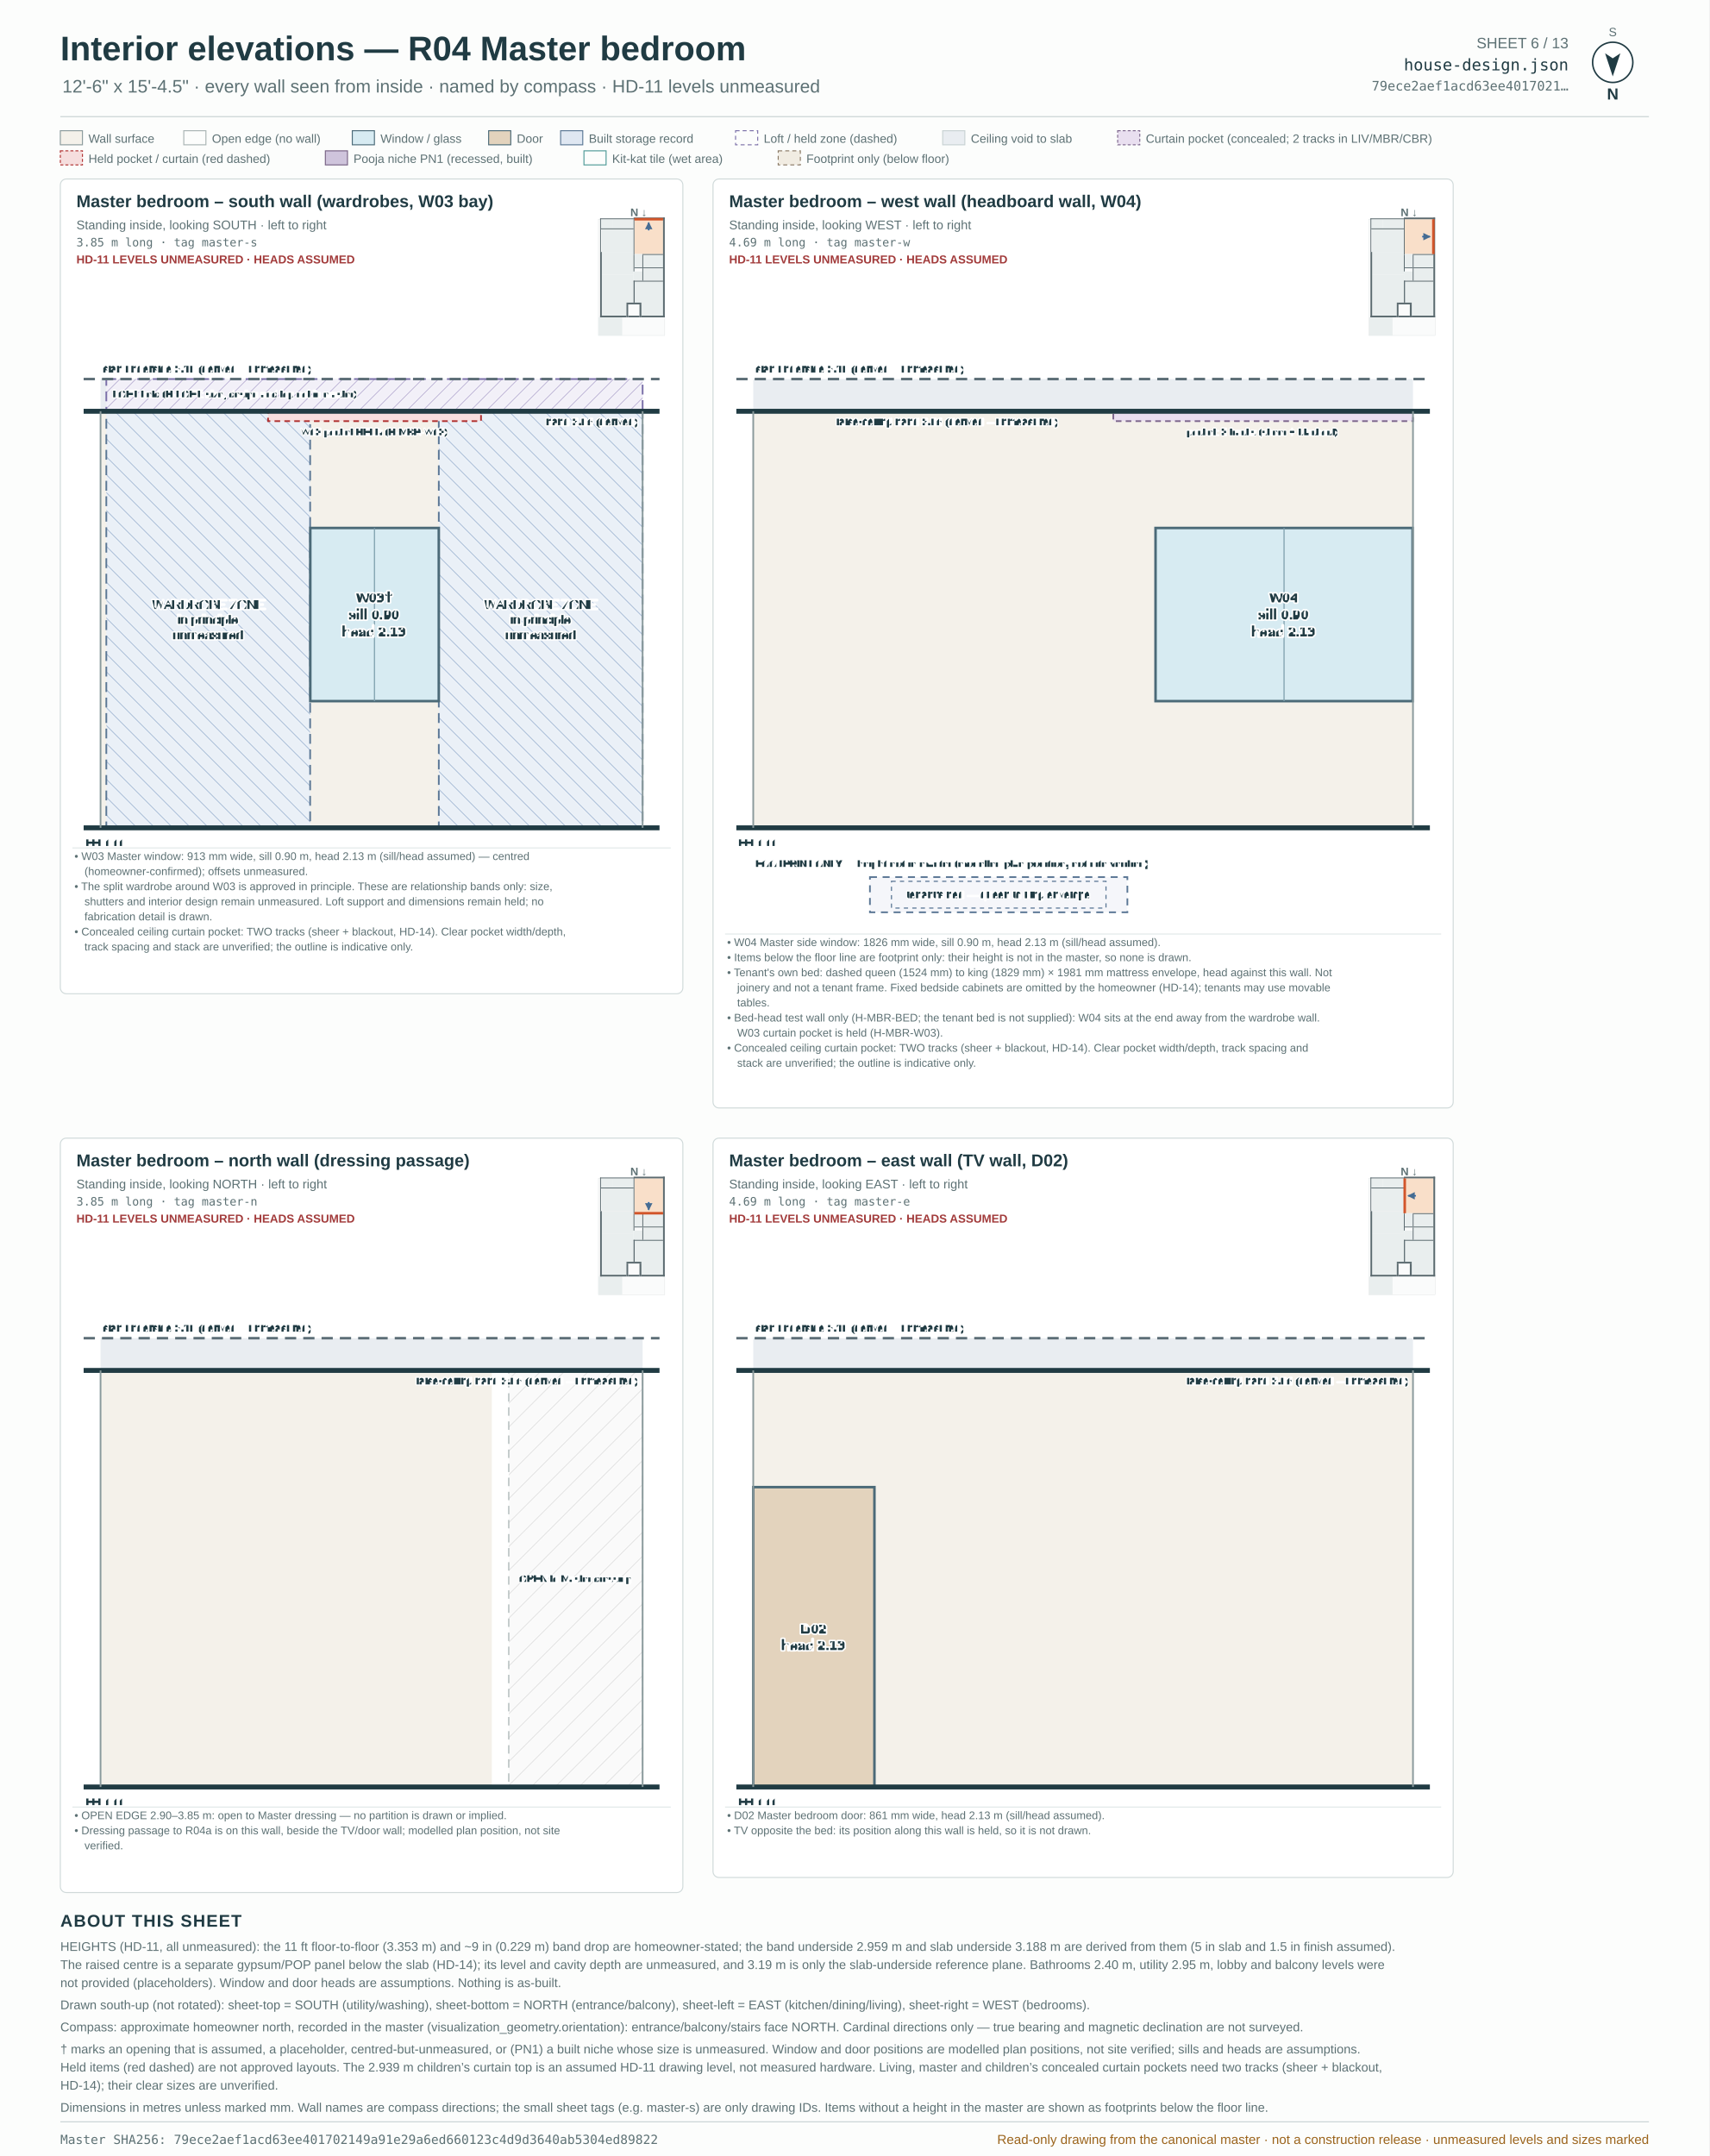
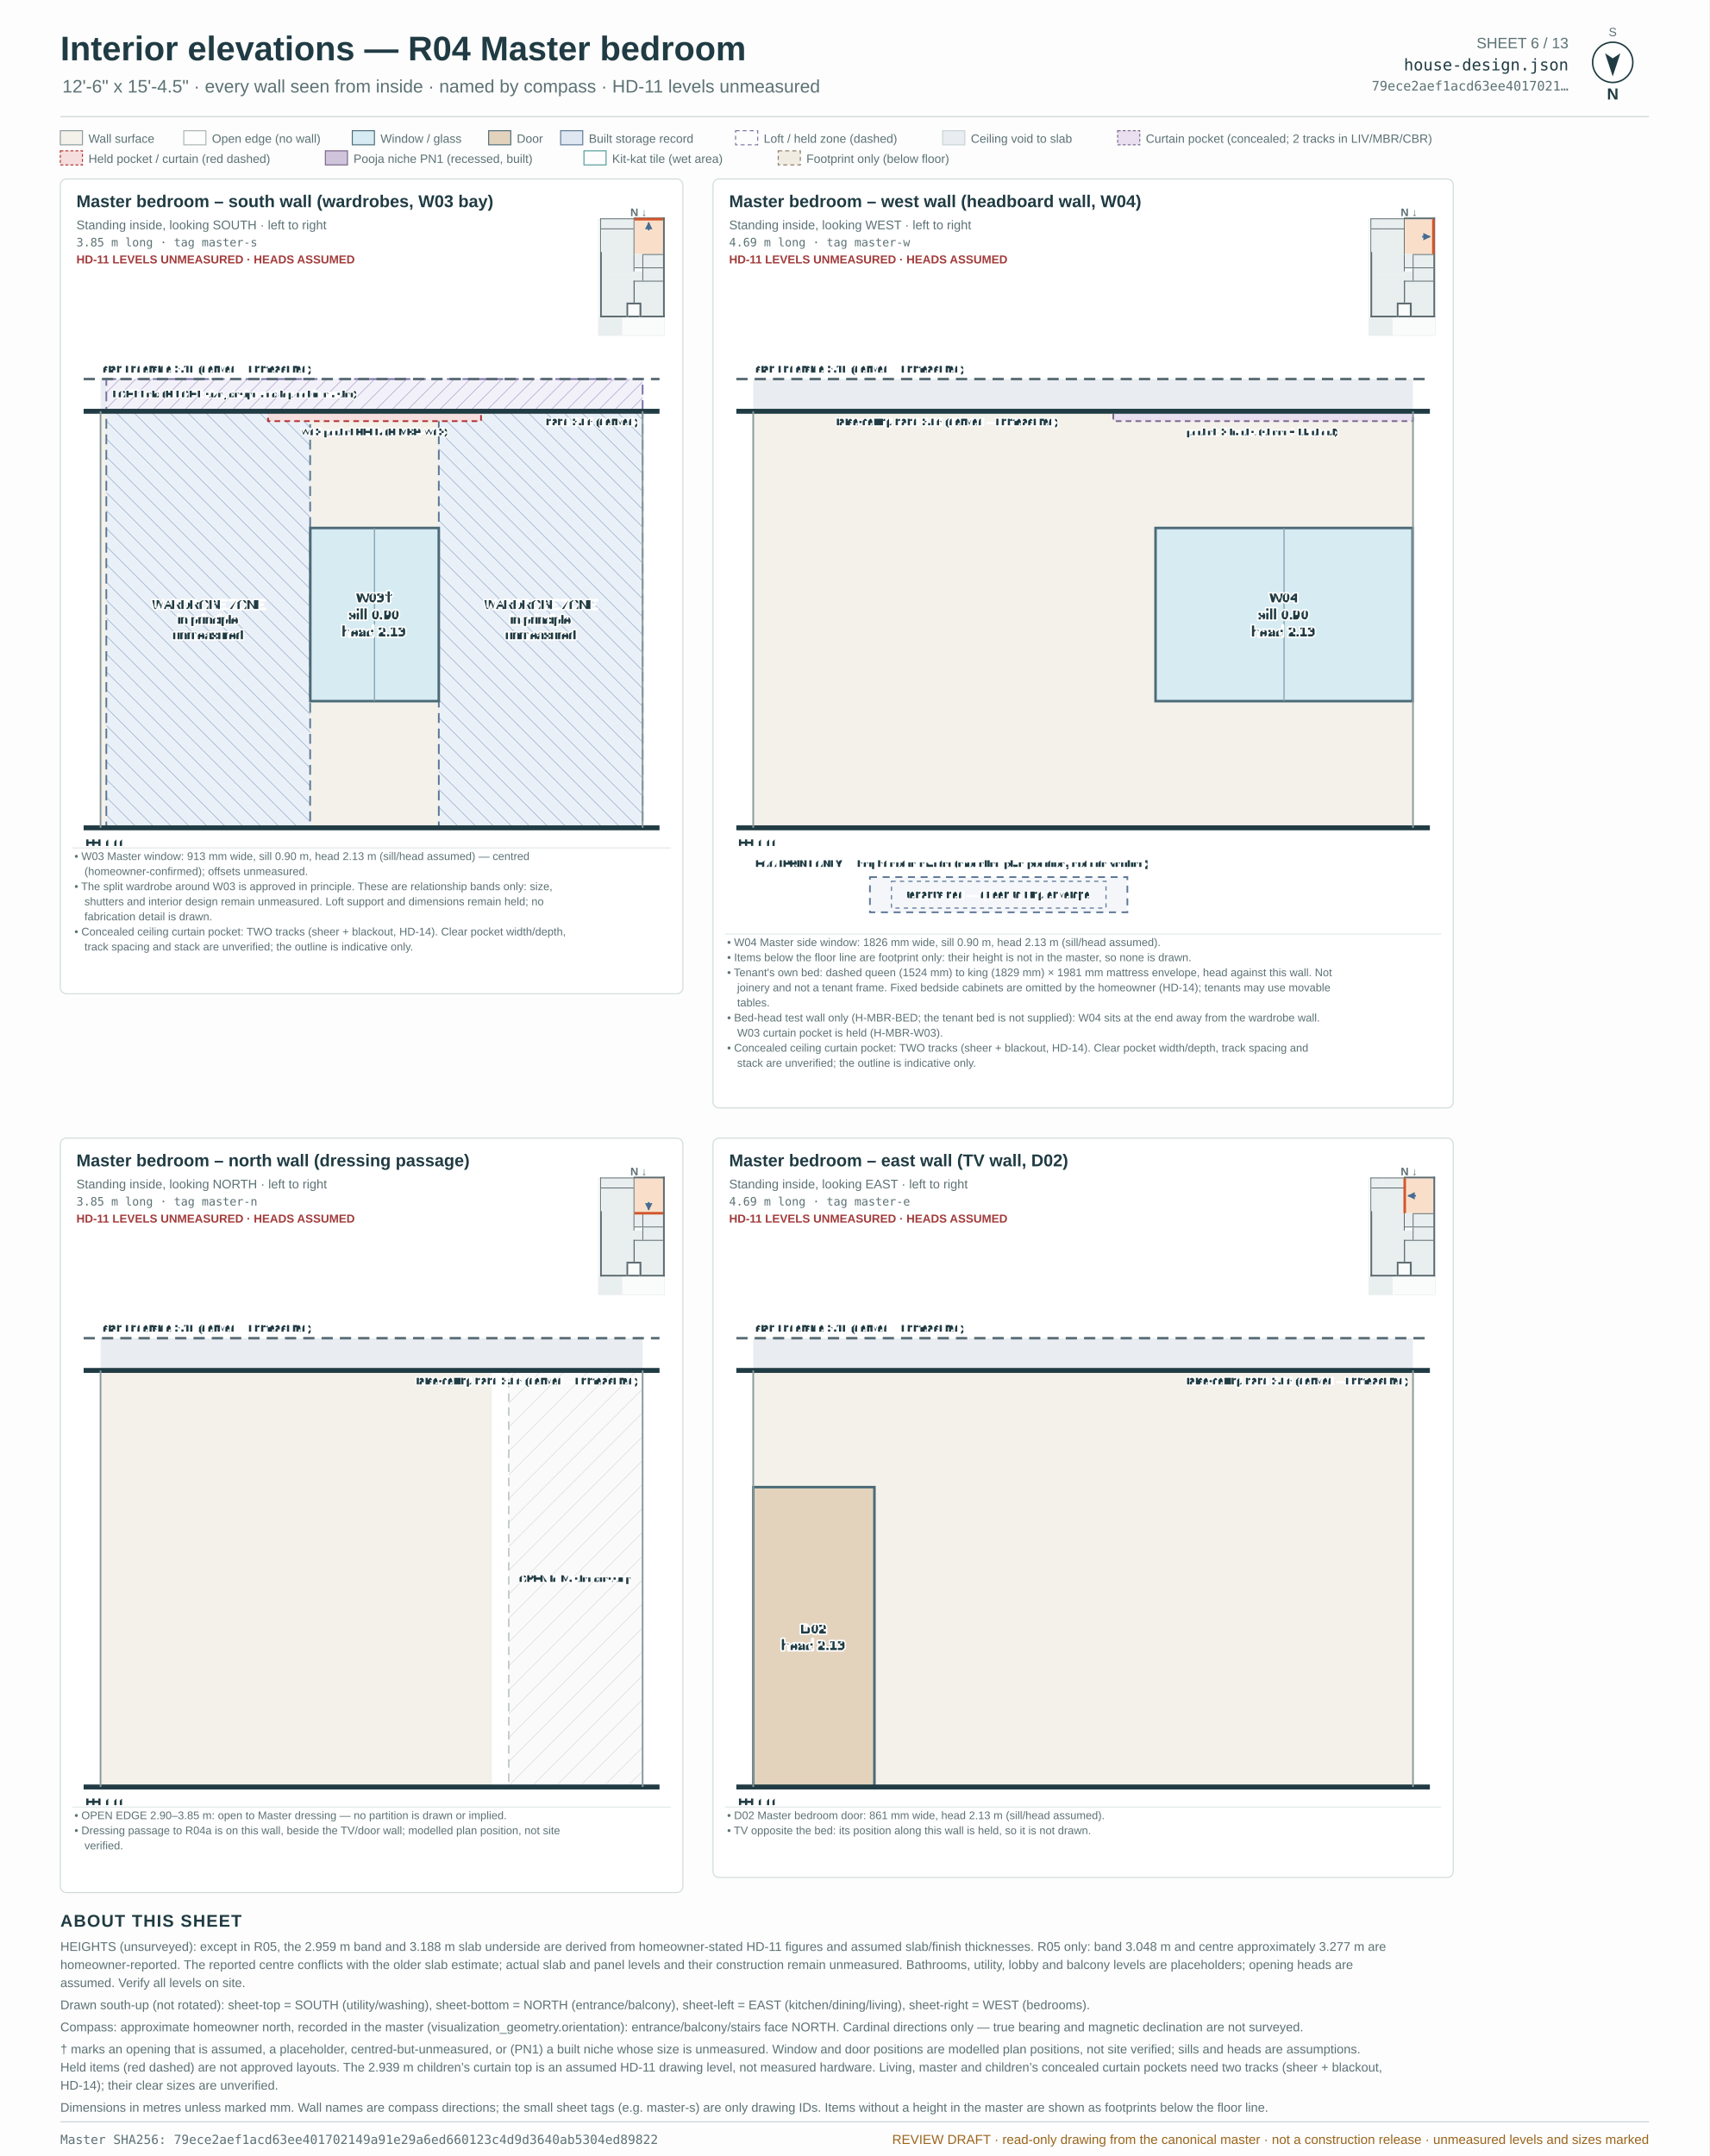
<svg xmlns="http://www.w3.org/2000/svg" width="1700" height="2144.156" viewBox="0 0 1700 2144.156" role="img" aria-labelledby="t d">
  <defs>
    <pattern id="hold" width=".10" height=".10" patternUnits="userSpaceOnUse" patternTransform="rotate(45)">
      <rect width=".10" height=".10" fill="#fbf0d7" />
      <path d="M0 0V.10" stroke="#cf9a43" stroke-width=".02" />
    </pattern>
    <pattern id="zone" width=".09" height=".09" patternUnits="userSpaceOnUse" patternTransform="rotate(-45)">
      <rect width=".09" height=".09" fill="#eaf0f7" />
      <path d="M0 0V.09" stroke="#a9bdd6" stroke-width=".011" />
    </pattern>
    <pattern id="loft" width=".08" height=".08" patternUnits="userSpaceOnUse" patternTransform="rotate(45)">
      <rect width=".08" height=".08" fill="#f2f0f8" />
      <path d="M0 0V.08" stroke="#b9b1d3" stroke-width=".010" />
    </pattern>
    <pattern id="beam" width=".08" height=".08" patternUnits="userSpaceOnUse" patternTransform="rotate(45)">
      <rect width=".08" height=".08" fill="#ecd9bd" />
      <path d="M0 0V.08" stroke="#c49a5c" stroke-width=".012" />
    </pattern>
    <pattern id="feature" width=".06" height=".06" patternUnits="userSpaceOnUse" patternTransform="rotate(90)">
      <rect width=".06" height=".06" fill="#bfe0dc" />
      <path d="M0 0V.06" stroke="#5aa39b" stroke-width=".012" />
    </pattern>
    <pattern id="plain" width=".15" height=".15" patternUnits="userSpaceOnUse">
      <rect width=".15" height=".15" fill="#f3f6f6" />
      <path d="M0 0H.15V.15" fill="none" stroke="#d6dfdf" stroke-width=".006" />
    </pattern>
    <pattern id="nowall" width=".12" height=".12" patternUnits="userSpaceOnUse" patternTransform="rotate(45)">
      <rect width=".12" height=".12" fill="#fafafa" />
      <path d="M0 0V.12" stroke="#d9d9d9" stroke-width=".008" />
    </pattern>
    <marker id="arrow" viewBox="0 0 10 10" refX="9" refY="5" markerWidth="5" markerHeight="5" orient="auto-start-reverse">
      <path d="M0 0L10 5L0 10z" fill="#466c92" />
    </marker>
  </defs>
  <style>text{font-family:"Segoe UI",Arial,sans-serif;fill:#203b43}
.mono{font-family:Consolas,monospace}.muted{fill:#5d7174}.green{fill:#266c5c}.blue{fill:#3d6288}.amber{fill:#9b641c}.red{fill:#a23b3b}
.title{font-size:34px;font-weight:600}.sub{font-size:18px}.sect{font-size:17px;font-weight:650;letter-spacing:1px}
.halo{paint-order:stroke;stroke:#fff;stroke-linejoin:round}</style>
  <rect width="1700" height="2144.156" fill="#fcfdfc" />
  <text x="60.00" y="60.00" font-size="34" class="title" text-anchor="start">Interior elevations — R04 Master bedroom</text>
  <text x="62.00" y="92.00" font-size="18" class="muted sub" text-anchor="start">12'-6" x 15'-4.5" · every wall seen from inside · named by compass · HD-11 levels unmeasured</text>
  <text x="1560.00" y="48.00" font-size="15" class="muted" text-anchor="end">SHEET 6 / 13</text>
  <text x="1560.00" y="70.00" font-size="16" class="mono" text-anchor="end">house-design.json</text>
  <text x="1560.00" y="90.00" font-size="13" class="mono muted" text-anchor="end">79ece2aef1acd63ee4017021…</text>
  <g id="north-arrow" data-north="sheet-bottom" transform="translate(1604 62)">
    <circle r="20" fill="#fff" stroke="#203b43" stroke-width="1.5" />
    <path d="M0 14L7.6 -9.0L0 -4.0L-7.6 -9.0Z" fill="#203b43" />
    <text y="37" font-size="16" font-weight="700" text-anchor="middle">N</text>
    <text y="-26" font-size="12" class="muted" text-anchor="middle">S</text>
  </g>
  <path d="M60 116H1640" stroke="#c8d2d3" />
  <rect x="60" y="130" width="22" height="14" fill="#f4f1ea" stroke="#8a9a9c" />
  <text x="88.00" y="142.00" font-size="12" class="muted" text-anchor="start">Wall surface</text>
  <rect x="182.8" y="130" width="22" height="14" fill="url(#nowall)" stroke="#a9b4b4" />
  <text x="210.80" y="142.00" font-size="12" class="muted" text-anchor="start">Open edge (no wall)</text>
  <rect x="350.4" y="130" width="22" height="14" fill="#d7ebf2" stroke="#4b6a78" />
  <text x="378.40" y="142.00" font-size="12" class="muted" text-anchor="start">Window / glass</text>
  <rect x="486" y="130" width="22" height="14" fill="#e3d3bd" stroke="#4b6a78" />
  <text x="514.00" y="142.00" font-size="12" class="muted" text-anchor="start">Door</text>
  <rect x="557.6" y="130" width="22" height="14" fill="#dfe7f2" stroke="#5b7795" />
  <text x="585.60" y="142.00" font-size="12" class="muted" text-anchor="start">Built storage record</text>
  <rect x="731.6" y="130" width="22" height="14" fill="url(#loft)" stroke="#7a6fa8" stroke-dasharray="4 3" />
  <text x="759.60" y="142.00" font-size="12" class="muted" text-anchor="start">Loft / held zone (dashed)</text>
  <rect x="937.6" y="130" width="22" height="14" fill="#e9edf1" stroke="#c8d2d3" />
  <text x="965.60" y="142.00" font-size="12" class="muted" text-anchor="start">Ceiling void to slab</text>
  <rect x="1111.6" y="130" width="22" height="14" fill="#e9dff0" stroke="#7c658c" stroke-dasharray="3 2" />
  <text x="1139.60" y="142.00" font-size="12" class="muted" text-anchor="start">Curtain pocket (concealed; 2 tracks in LIV/MBR/CBR)</text>
  <rect x="60" y="150" width="22" height="14" fill="#f6dede" stroke="#b02f2f" stroke-dasharray="3 2" />
  <text x="88.00" y="162.00" font-size="12" class="muted" text-anchor="start">Held pocket / curtain (red dashed)</text>
  <rect x="323.6" y="150" width="22" height="14" fill="#cfc4dc" stroke="#786385" />
  <text x="351.60" y="162.00" font-size="12" class="muted" text-anchor="start">Pooja niche PN1 (recessed, built)</text>
  <rect x="580.8" y="150" width="22" height="14" fill="url(#feature)" stroke="#4f9a98" />
  <text x="608.80" y="162.00" font-size="12" class="muted" text-anchor="start">Kit-kat tile (wet area)</text>
  <rect x="774" y="150" width="22" height="14" fill="#f1ece2" stroke="#8a7a66" stroke-dasharray="4 3" />
  <text x="802.00" y="162.00" font-size="12" class="muted" text-anchor="start">Footprint only (below floor)</text>
  <g data-panel-id="master-s" data-room-id="master" data-wall-dir="S">
    <rect x="60" y="178" width="619.161" height="810.278" fill="#fff" stroke="#cfd9d9" rx="6" />
    <text x="76.00" y="206.00" font-size="17" class="" text-anchor="start" font-weight="600">Master bedroom – south wall (wardrobes, W03 bay)</text>
    <text x="76.00" y="228.00" font-size="12.5" class="muted" text-anchor="start">Standing inside, looking SOUTH · left to right</text>
    <text x="76.00" y="245.00" font-size="11.5" class="muted mono" text-anchor="start">3.85 m long · tag master-s</text>
    <text x="76.00" y="262.00" font-size="11.5" class="red" text-anchor="start" font-weight="700">HD-11 LEVELS UNMEASURED · HEADS ASSUMED</text>
    <g data-keyplan="master-s" transform="translate(595.16 218.00) scale(7.4) translate(-0.2277 -0.2246)">
      <rect x="0.228" y="0.225" width="8.919" height="15.628" fill="#fafbfb" stroke="#d5dddd" stroke-width="0.04" />
      <path d="M0.57 0.228L2.094 0.228L2.094 1.461L0.57 1.461Z" fill="#e9eeee" stroke="none" stroke-width="0" />
      <path d="M2.094 0.228L4.955 0.228L4.955 1.461L2.094 1.461Z" fill="#e9eeee" stroke="none" stroke-width="0" />
      <path d="M0.685 1.576L4.955 1.576L4.955 4.623L0.685 4.623Z" fill="#e9eeee" stroke="none" stroke-width="0" />
      <path d="M0.685 4.623L4.955 4.623L4.955 7.706L0.685 7.706Z" fill="#e9eeee" stroke="none" stroke-width="0" />
      <path d="M0.685 7.706L4.955 7.706L4.955 11.445L4.001 11.445L4.001 13.185L0.685 13.185Z" fill="#e9eeee" stroke="none" stroke-width="0" />
      <path d="M5.064 0.225L8.915 0.225L8.915 4.912L5.064 4.912Z" fill="#f9dfc9" stroke="none" stroke-width="0" />
      <path d="M5.064 4.912L6.136 4.912L6.136 6.704L5.064 6.704Z" fill="#e9eeee" stroke="none" stroke-width="0" />
      <path d="M4.955 7.245L6.136 7.245L6.136 8.495L4.955 8.495Z" fill="#e9eeee" stroke="none" stroke-width="0" />
      <path d="M5.105 8.612L8.915 8.612L8.915 13.184L6.005 13.184L6.005 11.434L5.105 11.434Z" fill="#e9eeee" stroke="none" stroke-width="0" />
      <path d="M0.228 13.413L3.428 13.413L3.428 15.853L0.228 15.853Z" fill="#e9eeee" stroke="none" stroke-width="0" />
      <path d="M6.248 5.027L8.915 5.027L8.915 6.703L6.248 6.703Z" fill="#e9eeee" stroke="none" stroke-width="0" />
      <path d="M6.248 6.816L8.915 6.816L8.915 8.492L6.248 8.492Z" fill="#e9eeee" stroke="none" stroke-width="0" />
      <rect x="0.458" y="0.113" width="0.112" height="4.511" fill="#5c6b70" stroke="none" stroke-width="0" />
      <rect x="0.458" y="4.623" width="0.227" height="8.789" fill="#5c6b70" stroke="none" stroke-width="0" />
      <rect x="0.458" y="0.113" width="4.497" height="0.115" fill="#5c6b70" stroke="none" stroke-width="0" />
      <rect x="4.955" y="0" width="4.192" height="0.225" fill="#5c6b70" stroke="none" stroke-width="0" />
      <rect x="8.915" y="0" width="0.231" height="13.413" fill="#5c6b70" stroke="none" stroke-width="0" />
      <rect x="0.57" y="1.461" width="4.385" height="0.115" fill="#5c6b70" stroke="none" stroke-width="0" />
      <rect x="4.955" y="0.113" width="0.109" height="4.914" fill="#5c6b70" stroke="none" stroke-width="0" />
      <rect x="4.949" y="5.027" width="0.115" height="2.218" fill="#5c6b70" stroke="none" stroke-width="0" />
      <rect x="5.064" y="6.704" width="1.072" height="0.113" fill="#5c6b70" stroke="none" stroke-width="0" />
      <rect x="6.136" y="4.912" width="2.78" height="0.115" fill="#5c6b70" stroke="none" stroke-width="0" />
      <rect x="6.136" y="5.027" width="0.113" height="1.676" fill="#5c6b70" stroke="none" stroke-width="0" />
      <rect x="6.136" y="6.703" width="2.78" height="0.113" fill="#5c6b70" stroke="none" stroke-width="0" />
      <rect x="6.136" y="6.816" width="0.113" height="1.676" fill="#5c6b70" stroke="none" stroke-width="0" />
      <rect x="4.955" y="8.492" width="3.961" height="0.12" fill="#5c6b70" stroke="none" stroke-width="0" />
      <rect x="4.955" y="8.492" width="0.151" height="2.942" fill="#5c6b70" stroke="none" stroke-width="0" />
      <rect x="4.001" y="11.434" width="2.004" height="0.238" fill="#5c6b70" stroke="none" stroke-width="0" />
      <rect x="4.001" y="11.673" width="0.227" height="1.74" fill="#5c6b70" stroke="none" stroke-width="0" />
      <rect x="5.753" y="11.673" width="0.253" height="1.74" fill="#5c6b70" stroke="none" stroke-width="0" />
      <rect x="0.458" y="13.185" width="3.543" height="0.228" fill="#5c6b70" stroke="none" stroke-width="0" />
      <rect x="4.229" y="13.185" width="1.524" height="0.228" fill="#5c6b70" stroke="none" stroke-width="0" />
      <rect x="6.005" y="13.184" width="3.141" height="0.228" fill="#5c6b70" stroke="none" stroke-width="0" />
      <path d="M5.064 0.225L8.915 0.225" fill="none" stroke="#d2552a" stroke-width="0.34" stroke-linecap="butt" />
      <path d="M6.99 1.725L6.99 0.675" fill="none" stroke="#1d5fa8" stroke-width="0.2" marker-end="url(#arrow)" />
    </g>
    <text x="635.16" y="215.00" font-size="11" class="muted" text-anchor="middle" font-weight="700">N ↓</text>
    <g transform="translate(100 823.278) scale(140)">
      <rect x="0" y="-3.188" width="3.851" height="0.229" fill="#e9edf1" stroke="none" stroke-width="0" />
      <rect x="0" y="-2.959" width="3.851" height="2.959" fill="#f4f1ea" stroke="none" stroke-width="0" />
      <g data-zone="master-wardrobe-wall-held">
        <rect x="0.041" y="-2.959" width="1.448" height="2.959" fill="url(#zone)" stroke="#5b7795" stroke-width="0.012" stroke-dasharray=".07 .04" />
        <text x="0.765" y="-1.557" font-size="0.09" fill="#466c92" text-anchor="middle" class="halo" stroke-width="0.02">WARDROBE ZONE</text>
        <text x="0.765" y="-1.449" font-size="0.09" fill="#466c92" text-anchor="middle" class="halo" stroke-width="0.02">in principle</text>
        <text x="0.765" y="-1.341" font-size="0.09" fill="#466c92" text-anchor="middle" class="halo" stroke-width="0.02">unmeasured</text>
        <rect x="2.403" y="-2.959" width="1.448" height="2.959" fill="url(#zone)" stroke="#5b7795" stroke-width="0.012" stroke-dasharray=".07 .04" />
        <text x="3.127" y="-1.557" font-size="0.09" fill="#466c92" text-anchor="middle" class="halo" stroke-width="0.02">WARDROBE ZONE</text>
        <text x="3.127" y="-1.449" font-size="0.09" fill="#466c92" text-anchor="middle" class="halo" stroke-width="0.02">in principle</text>
        <text x="3.127" y="-1.341" font-size="0.09" fill="#466c92" text-anchor="middle" class="halo" stroke-width="0.02">unmeasured</text>
      </g>
      <g data-zone="master-loft-held">
        <rect x="0.041" y="-3.188" width="3.81" height="0.229" fill="url(#loft)" stroke="#7a6fa8" stroke-width="0.012" stroke-dasharray=".07 .04" />
        <text x="0.091" y="-3.059" font-size="0.07" fill="#6a5f98" text-anchor="start" class="halo" stroke-width="0.015">LOFT held (H-LOFT: size, design and top not in master)</text>
      </g>
      <g data-opening-id="master-top-window" data-opening-code="W03" data-panel-id="master-s">
        <rect x="1.49" y="-2.13" width="0.913" height="1.23" fill="#d7ebf2" stroke="#4b6a78" stroke-width="0.018" />
        <path d="M1.946 -2.13L1.946 -0.9" fill="none" stroke="#7fa0ad" stroke-width="0.008" />
        <text x="1.946" y="-1.601" font-size="0.1" fill="#203b43" text-anchor="middle" class="halo" stroke-width="0.022" font-weight="600">W03†</text>
        <text x="1.946" y="-1.481" font-size="0.1" fill="#203b43" text-anchor="middle" class="halo" stroke-width="0.022" font-weight="600">sill 0.90</text>
        <text x="1.946" y="-1.361" font-size="0.1" fill="#203b43" text-anchor="middle" class="halo" stroke-width="0.022" font-weight="600">head 2.13</text>
      </g>
      <g data-curtain-for="master-top-window">
        <rect x="1.19" y="-2.959" width="1.513" height="0.07" fill="#f6dede" stroke="#b02f2f" stroke-width="0.012" stroke-dasharray=".04 .03" />
        <text x="1.946" y="-2.789" font-size="0.07" fill="#b02f2f" text-anchor="middle" class="halo" stroke-width="0.015">W03 pocket HELD (H-MBR-W03)</text>
      </g>
      <path d="M-0.12 0L3.971 0" fill="none" stroke="#203b43" stroke-width="0.035" />
      <text x="-0.1" y="0.13" font-size="0.07" fill="#5d7174" text-anchor="start" class="halo" stroke-width="0.015">FFL 0.00</text>
      <path d="M-0.12 -3.188L3.971 -3.188" fill="none" stroke="#5d6e77" stroke-width="0.018" stroke-dasharray=".08 .05" />
      <text x="0.02" y="-3.238" font-size="0.075" fill="#5d6e77" text-anchor="start" class="halo" stroke-width="0.017">slab underside 3.19 (derived – unmeasured)</text>
      <path d="M-0.12 -2.959L3.971 -2.959" fill="none" stroke="#203b43" stroke-width="0.035" />
      <text x="3.821" y="-2.859" font-size="0.075" fill="#203b43" text-anchor="end" class="halo" stroke-width="0.017">band 2.96 (derived)</text>
      <path d="M0 0L0 -2.959" fill="none" stroke="#8a9a9c" stroke-width="0.012" />
      <path d="M3.851 0L3.851 -2.959" fill="none" stroke="#8a9a9c" stroke-width="0.012" />
    </g>
    <path d="M72 843.278H667.161" stroke="#e1e8e8" />
    <text x="74.00" y="855.28" font-size="11" class="muted" text-anchor="start">• W03 Master window: 913 mm wide, sill 0.90 m, head 2.13 m (sill/head assumed) — centred</text>
    <text x="84.00" y="870.28" font-size="11" class="muted" text-anchor="start">(homeowner-confirmed); offsets unmeasured.</text>
    <text x="74.00" y="885.28" font-size="11" class="muted" text-anchor="start">• The split wardrobe around W03 is approved in principle. These are relationship bands only: size,</text>
    <text x="84.00" y="900.28" font-size="11" class="muted" text-anchor="start">shutters and interior design remain unmeasured. Loft support and dimensions remain held; no</text>
    <text x="84.00" y="915.28" font-size="11" class="muted" text-anchor="start">fabrication detail is drawn.</text>
    <text x="74.00" y="930.28" font-size="11" class="muted" text-anchor="start">• Concealed ceiling curtain pocket: TWO tracks (sheer + blackout, HD-14). Clear pocket width/depth,</text>
    <text x="84.00" y="945.28" font-size="11" class="muted" text-anchor="start">track spacing and stack are unverified; the outline is indicative only.</text>
  </g>
  <g data-panel-id="master-w" data-room-id="master" data-wall-dir="W">
    <rect x="709.161" y="178" width="736.167" height="923.878" fill="#fff" stroke="#cfd9d9" rx="6" />
    <text x="725.16" y="206.00" font-size="17" class="" text-anchor="start" font-weight="600">Master bedroom – west wall (headboard wall, W04)</text>
    <text x="725.16" y="228.00" font-size="12.5" class="muted" text-anchor="start">Standing inside, looking WEST · left to right</text>
    <text x="725.16" y="245.00" font-size="11.5" class="muted mono" text-anchor="start">4.69 m long · tag master-w</text>
    <text x="725.16" y="262.00" font-size="11.5" class="red" text-anchor="start" font-weight="700">HD-11 LEVELS UNMEASURED · HEADS ASSUMED</text>
    <g data-keyplan="master-w" transform="translate(1361.33 218.00) scale(7.4) translate(-0.2277 -0.2246)">
      <rect x="0.228" y="0.225" width="8.919" height="15.628" fill="#fafbfb" stroke="#d5dddd" stroke-width="0.04" />
      <path d="M0.57 0.228L2.094 0.228L2.094 1.461L0.57 1.461Z" fill="#e9eeee" stroke="none" stroke-width="0" />
      <path d="M2.094 0.228L4.955 0.228L4.955 1.461L2.094 1.461Z" fill="#e9eeee" stroke="none" stroke-width="0" />
      <path d="M0.685 1.576L4.955 1.576L4.955 4.623L0.685 4.623Z" fill="#e9eeee" stroke="none" stroke-width="0" />
      <path d="M0.685 4.623L4.955 4.623L4.955 7.706L0.685 7.706Z" fill="#e9eeee" stroke="none" stroke-width="0" />
      <path d="M0.685 7.706L4.955 7.706L4.955 11.445L4.001 11.445L4.001 13.185L0.685 13.185Z" fill="#e9eeee" stroke="none" stroke-width="0" />
      <path d="M5.064 0.225L8.915 0.225L8.915 4.912L5.064 4.912Z" fill="#f9dfc9" stroke="none" stroke-width="0" />
      <path d="M5.064 4.912L6.136 4.912L6.136 6.704L5.064 6.704Z" fill="#e9eeee" stroke="none" stroke-width="0" />
      <path d="M4.955 7.245L6.136 7.245L6.136 8.495L4.955 8.495Z" fill="#e9eeee" stroke="none" stroke-width="0" />
      <path d="M5.105 8.612L8.915 8.612L8.915 13.184L6.005 13.184L6.005 11.434L5.105 11.434Z" fill="#e9eeee" stroke="none" stroke-width="0" />
      <path d="M0.228 13.413L3.428 13.413L3.428 15.853L0.228 15.853Z" fill="#e9eeee" stroke="none" stroke-width="0" />
      <path d="M6.248 5.027L8.915 5.027L8.915 6.703L6.248 6.703Z" fill="#e9eeee" stroke="none" stroke-width="0" />
      <path d="M6.248 6.816L8.915 6.816L8.915 8.492L6.248 8.492Z" fill="#e9eeee" stroke="none" stroke-width="0" />
      <rect x="0.458" y="0.113" width="0.112" height="4.511" fill="#5c6b70" stroke="none" stroke-width="0" />
      <rect x="0.458" y="4.623" width="0.227" height="8.789" fill="#5c6b70" stroke="none" stroke-width="0" />
      <rect x="0.458" y="0.113" width="4.497" height="0.115" fill="#5c6b70" stroke="none" stroke-width="0" />
      <rect x="4.955" y="0" width="4.192" height="0.225" fill="#5c6b70" stroke="none" stroke-width="0" />
      <rect x="8.915" y="0" width="0.231" height="13.413" fill="#5c6b70" stroke="none" stroke-width="0" />
      <rect x="0.57" y="1.461" width="4.385" height="0.115" fill="#5c6b70" stroke="none" stroke-width="0" />
      <rect x="4.955" y="0.113" width="0.109" height="4.914" fill="#5c6b70" stroke="none" stroke-width="0" />
      <rect x="4.949" y="5.027" width="0.115" height="2.218" fill="#5c6b70" stroke="none" stroke-width="0" />
      <rect x="5.064" y="6.704" width="1.072" height="0.113" fill="#5c6b70" stroke="none" stroke-width="0" />
      <rect x="6.136" y="4.912" width="2.78" height="0.115" fill="#5c6b70" stroke="none" stroke-width="0" />
      <rect x="6.136" y="5.027" width="0.113" height="1.676" fill="#5c6b70" stroke="none" stroke-width="0" />
      <rect x="6.136" y="6.703" width="2.78" height="0.113" fill="#5c6b70" stroke="none" stroke-width="0" />
      <rect x="6.136" y="6.816" width="0.113" height="1.676" fill="#5c6b70" stroke="none" stroke-width="0" />
      <rect x="4.955" y="8.492" width="3.961" height="0.12" fill="#5c6b70" stroke="none" stroke-width="0" />
      <rect x="4.955" y="8.492" width="0.151" height="2.942" fill="#5c6b70" stroke="none" stroke-width="0" />
      <rect x="4.001" y="11.434" width="2.004" height="0.238" fill="#5c6b70" stroke="none" stroke-width="0" />
      <rect x="4.001" y="11.673" width="0.227" height="1.74" fill="#5c6b70" stroke="none" stroke-width="0" />
      <rect x="5.753" y="11.673" width="0.253" height="1.74" fill="#5c6b70" stroke="none" stroke-width="0" />
      <rect x="0.458" y="13.185" width="3.543" height="0.228" fill="#5c6b70" stroke="none" stroke-width="0" />
      <rect x="4.229" y="13.185" width="1.524" height="0.228" fill="#5c6b70" stroke="none" stroke-width="0" />
      <rect x="6.005" y="13.184" width="3.141" height="0.228" fill="#5c6b70" stroke="none" stroke-width="0" />
      <path d="M8.915 0.225L8.915 4.912" fill="none" stroke="#d2552a" stroke-width="0.34" stroke-linecap="butt" />
      <path d="M7.415 2.568L8.465 2.568" fill="none" stroke="#1d5fa8" stroke-width="0.2" marker-end="url(#arrow)" />
    </g>
    <text x="1401.33" y="215.00" font-size="11" class="muted" text-anchor="middle" font-weight="700">N ↓</text>
    <g transform="translate(749.1607 823.278) scale(140)">
      <rect x="0" y="-3.188" width="4.687" height="0.229" fill="#e9edf1" stroke="none" stroke-width="0" />
      <rect x="0" y="-2.959" width="4.687" height="2.959" fill="#f4f1ea" stroke="none" stroke-width="0" />
      <g data-opening-id="master-window" data-opening-code="W04" data-panel-id="master-w">
        <rect x="2.858" y="-2.13" width="1.826" height="1.23" fill="#d7ebf2" stroke="#4b6a78" stroke-width="0.018" />
        <path d="M3.771 -2.13L3.771 -0.9" fill="none" stroke="#7fa0ad" stroke-width="0.008" />
        <text x="3.771" y="-1.601" font-size="0.1" fill="#203b43" text-anchor="middle" class="halo" stroke-width="0.022" font-weight="600">W04</text>
        <text x="3.771" y="-1.481" font-size="0.1" fill="#203b43" text-anchor="middle" class="halo" stroke-width="0.022" font-weight="600">sill 0.90</text>
        <text x="3.771" y="-1.361" font-size="0.1" fill="#203b43" text-anchor="middle" class="halo" stroke-width="0.022" font-weight="600">head 2.13</text>
      </g>
      <g data-curtain-for="master-window">
        <rect x="2.558" y="-2.959" width="2.129" height="0.07" fill="#e9dff0" stroke="#7c658c" stroke-width="0.012" stroke-dasharray=".04 .03" />
        <text x="3.622" y="-2.789" font-size="0.07" fill="#6a5580" text-anchor="middle" class="halo" stroke-width="0.015">pocket: 2 tracks (sheer + blackout)</text>
      </g>
      <path d="M-0.12 0L4.807 0" fill="none" stroke="#203b43" stroke-width="0.035" />
      <text x="-0.1" y="0.13" font-size="0.07" fill="#5d7174" text-anchor="start" class="halo" stroke-width="0.015">FFL 0.00</text>
      <path d="M-0.12 -3.188L4.807 -3.188" fill="none" stroke="#5d6e77" stroke-width="0.018" stroke-dasharray=".08 .05" />
      <text x="0.02" y="-3.238" font-size="0.075" fill="#5d6e77" text-anchor="start" class="halo" stroke-width="0.017">slab underside 3.19 (derived – unmeasured)</text>
      <path d="M-0.12 -2.959L4.807 -2.959" fill="none" stroke="#203b43" stroke-width="0.035" />
      <text x="0.594" y="-2.859" font-size="0.075" fill="#203b43" text-anchor="start" class="halo" stroke-width="0.017">false-ceiling band 2.96 (derived – unmeasured)</text>
      <path d="M0 0L0 -2.959" fill="none" stroke="#8a9a9c" stroke-width="0.012" />
      <path d="M4.687 0L4.687 -2.959" fill="none" stroke="#8a9a9c" stroke-width="0.012" />
      <text x="0.02" y="0.28" font-size="0.07" fill="#9b641c" text-anchor="start" class="halo" stroke-width="0.015" font-weight="600">FOOTPRINT ONLY — height not in master (modelled plan position; not site verified)</text>
      <g data-item-id="TENANT-BED-R04" data-item-kind="tenant-bed" data-panel-id="master-w" data-footprint-only="true">
        <rect x="0.829" y="0.35" width="1.829" height="0.25" fill="#f5f6fa" stroke="#5b7795" stroke-width="0.012" stroke-dasharray=".05 .04" />
        <rect x="0.982" y="0.38" width="1.524" height="0.19" fill="none" stroke="#5b7795" stroke-width="0.008" stroke-dasharray=".03 .03" />
        <text x="1.744" y="0.5" font-size="0.075" fill="#203b43" text-anchor="middle" class="halo" stroke-width="0.017">tenant's bed — queen to king envelope</text>
      </g>
    </g>
    <path d="M721.161 928.878H1433.328" stroke="#e1e8e8" />
    <text x="723.16" y="940.88" font-size="11" class="muted" text-anchor="start">• W04 Master side window: 1826 mm wide, sill 0.90 m, head 2.13 m (sill/head assumed).</text>
    <text x="723.16" y="955.88" font-size="11" class="muted" text-anchor="start">• Items below the floor line are footprint only: their height is not in the master, so none is drawn.</text>
    <text x="723.16" y="970.88" font-size="11" class="muted" text-anchor="start">• Tenant's own bed: dashed queen (1524 mm) to king (1829 mm) × 1981 mm mattress envelope, head against this wall. Not</text>
    <text x="733.16" y="985.88" font-size="11" class="muted" text-anchor="start">joinery and not a tenant frame. Fixed bedside cabinets are omitted by the homeowner (HD-14); tenants may use movable</text>
    <text x="733.16" y="1000.88" font-size="11" class="muted" text-anchor="start">tables.</text>
    <text x="723.16" y="1015.88" font-size="11" class="muted" text-anchor="start">• Bed-head test wall only (H-MBR-BED; the tenant bed is not supplied): W04 sits at the end away from the wardrobe wall.</text>
    <text x="733.16" y="1030.88" font-size="11" class="muted" text-anchor="start">W03 curtain pocket is held (H-MBR-W03).</text>
    <text x="723.16" y="1045.88" font-size="11" class="muted" text-anchor="start">• Concealed ceiling curtain pocket: TWO tracks (sheer + blackout, HD-14). Clear pocket width/depth, track spacing and</text>
    <text x="733.16" y="1060.88" font-size="11" class="muted" text-anchor="start">stack are unverified; the outline is indicative only.</text>
  </g>
  <g data-panel-id="master-n" data-room-id="master" data-wall-dir="N">
    <rect x="60" y="1131.878" width="619.161" height="750.278" fill="#fff" stroke="#cfd9d9" rx="6" />
    <text x="76.00" y="1159.88" font-size="17" class="" text-anchor="start" font-weight="600">Master bedroom – north wall (dressing passage)</text>
    <text x="76.00" y="1181.88" font-size="12.5" class="muted" text-anchor="start">Standing inside, looking NORTH · left to right</text>
    <text x="76.00" y="1198.88" font-size="11.5" class="muted mono" text-anchor="start">3.85 m long · tag master-n</text>
    <text x="76.00" y="1215.88" font-size="11.5" class="red" text-anchor="start" font-weight="700">HD-11 LEVELS UNMEASURED · HEADS ASSUMED</text>
    <g data-keyplan="master-n" transform="translate(595.16 1171.88) scale(7.4) translate(-0.2277 -0.2246)">
      <rect x="0.228" y="0.225" width="8.919" height="15.628" fill="#fafbfb" stroke="#d5dddd" stroke-width="0.04" />
      <path d="M0.57 0.228L2.094 0.228L2.094 1.461L0.57 1.461Z" fill="#e9eeee" stroke="none" stroke-width="0" />
      <path d="M2.094 0.228L4.955 0.228L4.955 1.461L2.094 1.461Z" fill="#e9eeee" stroke="none" stroke-width="0" />
      <path d="M0.685 1.576L4.955 1.576L4.955 4.623L0.685 4.623Z" fill="#e9eeee" stroke="none" stroke-width="0" />
      <path d="M0.685 4.623L4.955 4.623L4.955 7.706L0.685 7.706Z" fill="#e9eeee" stroke="none" stroke-width="0" />
      <path d="M0.685 7.706L4.955 7.706L4.955 11.445L4.001 11.445L4.001 13.185L0.685 13.185Z" fill="#e9eeee" stroke="none" stroke-width="0" />
      <path d="M5.064 0.225L8.915 0.225L8.915 4.912L5.064 4.912Z" fill="#f9dfc9" stroke="none" stroke-width="0" />
      <path d="M5.064 4.912L6.136 4.912L6.136 6.704L5.064 6.704Z" fill="#e9eeee" stroke="none" stroke-width="0" />
      <path d="M4.955 7.245L6.136 7.245L6.136 8.495L4.955 8.495Z" fill="#e9eeee" stroke="none" stroke-width="0" />
      <path d="M5.105 8.612L8.915 8.612L8.915 13.184L6.005 13.184L6.005 11.434L5.105 11.434Z" fill="#e9eeee" stroke="none" stroke-width="0" />
      <path d="M0.228 13.413L3.428 13.413L3.428 15.853L0.228 15.853Z" fill="#e9eeee" stroke="none" stroke-width="0" />
      <path d="M6.248 5.027L8.915 5.027L8.915 6.703L6.248 6.703Z" fill="#e9eeee" stroke="none" stroke-width="0" />
      <path d="M6.248 6.816L8.915 6.816L8.915 8.492L6.248 8.492Z" fill="#e9eeee" stroke="none" stroke-width="0" />
      <rect x="0.458" y="0.113" width="0.112" height="4.511" fill="#5c6b70" stroke="none" stroke-width="0" />
      <rect x="0.458" y="4.623" width="0.227" height="8.789" fill="#5c6b70" stroke="none" stroke-width="0" />
      <rect x="0.458" y="0.113" width="4.497" height="0.115" fill="#5c6b70" stroke="none" stroke-width="0" />
      <rect x="4.955" y="0" width="4.192" height="0.225" fill="#5c6b70" stroke="none" stroke-width="0" />
      <rect x="8.915" y="0" width="0.231" height="13.413" fill="#5c6b70" stroke="none" stroke-width="0" />
      <rect x="0.57" y="1.461" width="4.385" height="0.115" fill="#5c6b70" stroke="none" stroke-width="0" />
      <rect x="4.955" y="0.113" width="0.109" height="4.914" fill="#5c6b70" stroke="none" stroke-width="0" />
      <rect x="4.949" y="5.027" width="0.115" height="2.218" fill="#5c6b70" stroke="none" stroke-width="0" />
      <rect x="5.064" y="6.704" width="1.072" height="0.113" fill="#5c6b70" stroke="none" stroke-width="0" />
      <rect x="6.136" y="4.912" width="2.78" height="0.115" fill="#5c6b70" stroke="none" stroke-width="0" />
      <rect x="6.136" y="5.027" width="0.113" height="1.676" fill="#5c6b70" stroke="none" stroke-width="0" />
      <rect x="6.136" y="6.703" width="2.78" height="0.113" fill="#5c6b70" stroke="none" stroke-width="0" />
      <rect x="6.136" y="6.816" width="0.113" height="1.676" fill="#5c6b70" stroke="none" stroke-width="0" />
      <rect x="4.955" y="8.492" width="3.961" height="0.12" fill="#5c6b70" stroke="none" stroke-width="0" />
      <rect x="4.955" y="8.492" width="0.151" height="2.942" fill="#5c6b70" stroke="none" stroke-width="0" />
      <rect x="4.001" y="11.434" width="2.004" height="0.238" fill="#5c6b70" stroke="none" stroke-width="0" />
      <rect x="4.001" y="11.673" width="0.227" height="1.74" fill="#5c6b70" stroke="none" stroke-width="0" />
      <rect x="5.753" y="11.673" width="0.253" height="1.74" fill="#5c6b70" stroke="none" stroke-width="0" />
      <rect x="0.458" y="13.185" width="3.543" height="0.228" fill="#5c6b70" stroke="none" stroke-width="0" />
      <rect x="4.229" y="13.185" width="1.524" height="0.228" fill="#5c6b70" stroke="none" stroke-width="0" />
      <rect x="6.005" y="13.184" width="3.141" height="0.228" fill="#5c6b70" stroke="none" stroke-width="0" />
      <path d="M5.064 4.912L8.915 4.912" fill="none" stroke="#d2552a" stroke-width="0.34" stroke-linecap="butt" />
      <path d="M6.99 3.412L6.99 4.462" fill="none" stroke="#1d5fa8" stroke-width="0.2" marker-end="url(#arrow)" />
    </g>
    <text x="635.16" y="1168.88" font-size="11" class="muted" text-anchor="middle" font-weight="700">N ↓</text>
    <g transform="translate(100 1777.156) scale(140)">
      <rect x="0" y="-3.188" width="3.851" height="0.229" fill="#e9edf1" stroke="none" stroke-width="0" />
      <rect x="0" y="-2.959" width="2.78" height="2.959" fill="#f4f1ea" stroke="none" stroke-width="0" />
      <rect x="2.9" y="-2.959" width="0.952" height="2.959" fill="url(#nowall)" stroke="#a9b4b4" stroke-width="0.008" stroke-dasharray=".06 .04" />
      <text x="3.375" y="-1.456" font-size="0.07" fill="#6b7b7d" text-anchor="middle" class="halo" stroke-width="0.015">OPEN to Master dressing</text>
      <path d="M-0.12 0L3.971 0" fill="none" stroke="#203b43" stroke-width="0.035" />
      <text x="-0.1" y="0.13" font-size="0.07" fill="#5d7174" text-anchor="start" class="halo" stroke-width="0.015">FFL 0.00</text>
      <path d="M-0.12 -3.188L3.971 -3.188" fill="none" stroke="#5d6e77" stroke-width="0.018" stroke-dasharray=".08 .05" />
      <text x="0.02" y="-3.238" font-size="0.075" fill="#5d6e77" text-anchor="start" class="halo" stroke-width="0.017">slab underside 3.19 (derived – unmeasured)</text>
      <path d="M-0.12 -2.959L3.971 -2.959" fill="none" stroke="#203b43" stroke-width="0.035" />
      <text x="3.821" y="-2.859" font-size="0.075" fill="#203b43" text-anchor="end" class="halo" stroke-width="0.017">false-ceiling band 2.96 (derived – unmeasured)</text>
      <path d="M0 0L0 -2.959" fill="none" stroke="#8a9a9c" stroke-width="0.012" />
      <path d="M3.851 0L3.851 -2.959" fill="none" stroke="#8a9a9c" stroke-width="0.012" />
    </g>
    <path d="M72 1797.156H667.161" stroke="#e1e8e8" />
    <text x="74.00" y="1809.16" font-size="11" class="muted" text-anchor="start">• OPEN EDGE 2.90–3.85 m: open to Master dressing — no partition is drawn or implied.</text>
    <text x="74.00" y="1824.16" font-size="11" class="muted" text-anchor="start">• Dressing passage to R04a is on this wall, beside the TV/door wall; modelled plan position, not site</text>
    <text x="84.00" y="1839.16" font-size="11" class="muted" text-anchor="start">verified.</text>
  </g>
  <g data-panel-id="master-e" data-room-id="master" data-wall-dir="E">
    <rect x="709.161" y="1131.878" width="736.167" height="735.278" fill="#fff" stroke="#cfd9d9" rx="6" />
    <text x="725.16" y="1159.88" font-size="17" class="" text-anchor="start" font-weight="600">Master bedroom – east wall (TV wall, D02)</text>
    <text x="725.16" y="1181.88" font-size="12.5" class="muted" text-anchor="start">Standing inside, looking EAST · left to right</text>
    <text x="725.16" y="1198.88" font-size="11.5" class="muted mono" text-anchor="start">4.69 m long · tag master-e</text>
    <text x="725.16" y="1215.88" font-size="11.5" class="red" text-anchor="start" font-weight="700">HD-11 LEVELS UNMEASURED · HEADS ASSUMED</text>
    <g data-keyplan="master-e" transform="translate(1361.33 1171.88) scale(7.4) translate(-0.2277 -0.2246)">
      <rect x="0.228" y="0.225" width="8.919" height="15.628" fill="#fafbfb" stroke="#d5dddd" stroke-width="0.04" />
      <path d="M0.57 0.228L2.094 0.228L2.094 1.461L0.57 1.461Z" fill="#e9eeee" stroke="none" stroke-width="0" />
      <path d="M2.094 0.228L4.955 0.228L4.955 1.461L2.094 1.461Z" fill="#e9eeee" stroke="none" stroke-width="0" />
      <path d="M0.685 1.576L4.955 1.576L4.955 4.623L0.685 4.623Z" fill="#e9eeee" stroke="none" stroke-width="0" />
      <path d="M0.685 4.623L4.955 4.623L4.955 7.706L0.685 7.706Z" fill="#e9eeee" stroke="none" stroke-width="0" />
      <path d="M0.685 7.706L4.955 7.706L4.955 11.445L4.001 11.445L4.001 13.185L0.685 13.185Z" fill="#e9eeee" stroke="none" stroke-width="0" />
      <path d="M5.064 0.225L8.915 0.225L8.915 4.912L5.064 4.912Z" fill="#f9dfc9" stroke="none" stroke-width="0" />
      <path d="M5.064 4.912L6.136 4.912L6.136 6.704L5.064 6.704Z" fill="#e9eeee" stroke="none" stroke-width="0" />
      <path d="M4.955 7.245L6.136 7.245L6.136 8.495L4.955 8.495Z" fill="#e9eeee" stroke="none" stroke-width="0" />
      <path d="M5.105 8.612L8.915 8.612L8.915 13.184L6.005 13.184L6.005 11.434L5.105 11.434Z" fill="#e9eeee" stroke="none" stroke-width="0" />
      <path d="M0.228 13.413L3.428 13.413L3.428 15.853L0.228 15.853Z" fill="#e9eeee" stroke="none" stroke-width="0" />
      <path d="M6.248 5.027L8.915 5.027L8.915 6.703L6.248 6.703Z" fill="#e9eeee" stroke="none" stroke-width="0" />
      <path d="M6.248 6.816L8.915 6.816L8.915 8.492L6.248 8.492Z" fill="#e9eeee" stroke="none" stroke-width="0" />
      <rect x="0.458" y="0.113" width="0.112" height="4.511" fill="#5c6b70" stroke="none" stroke-width="0" />
      <rect x="0.458" y="4.623" width="0.227" height="8.789" fill="#5c6b70" stroke="none" stroke-width="0" />
      <rect x="0.458" y="0.113" width="4.497" height="0.115" fill="#5c6b70" stroke="none" stroke-width="0" />
      <rect x="4.955" y="0" width="4.192" height="0.225" fill="#5c6b70" stroke="none" stroke-width="0" />
      <rect x="8.915" y="0" width="0.231" height="13.413" fill="#5c6b70" stroke="none" stroke-width="0" />
      <rect x="0.57" y="1.461" width="4.385" height="0.115" fill="#5c6b70" stroke="none" stroke-width="0" />
      <rect x="4.955" y="0.113" width="0.109" height="4.914" fill="#5c6b70" stroke="none" stroke-width="0" />
      <rect x="4.949" y="5.027" width="0.115" height="2.218" fill="#5c6b70" stroke="none" stroke-width="0" />
      <rect x="5.064" y="6.704" width="1.072" height="0.113" fill="#5c6b70" stroke="none" stroke-width="0" />
      <rect x="6.136" y="4.912" width="2.78" height="0.115" fill="#5c6b70" stroke="none" stroke-width="0" />
      <rect x="6.136" y="5.027" width="0.113" height="1.676" fill="#5c6b70" stroke="none" stroke-width="0" />
      <rect x="6.136" y="6.703" width="2.78" height="0.113" fill="#5c6b70" stroke="none" stroke-width="0" />
      <rect x="6.136" y="6.816" width="0.113" height="1.676" fill="#5c6b70" stroke="none" stroke-width="0" />
      <rect x="4.955" y="8.492" width="3.961" height="0.12" fill="#5c6b70" stroke="none" stroke-width="0" />
      <rect x="4.955" y="8.492" width="0.151" height="2.942" fill="#5c6b70" stroke="none" stroke-width="0" />
      <rect x="4.001" y="11.434" width="2.004" height="0.238" fill="#5c6b70" stroke="none" stroke-width="0" />
      <rect x="4.001" y="11.673" width="0.227" height="1.74" fill="#5c6b70" stroke="none" stroke-width="0" />
      <rect x="5.753" y="11.673" width="0.253" height="1.74" fill="#5c6b70" stroke="none" stroke-width="0" />
      <rect x="0.458" y="13.185" width="3.543" height="0.228" fill="#5c6b70" stroke="none" stroke-width="0" />
      <rect x="4.229" y="13.185" width="1.524" height="0.228" fill="#5c6b70" stroke="none" stroke-width="0" />
      <rect x="6.005" y="13.184" width="3.141" height="0.228" fill="#5c6b70" stroke="none" stroke-width="0" />
      <path d="M5.064 0.225L5.064 4.912" fill="none" stroke="#d2552a" stroke-width="0.34" stroke-linecap="butt" />
      <path d="M6.564 2.568L5.514 2.568" fill="none" stroke="#1d5fa8" stroke-width="0.2" marker-end="url(#arrow)" />
    </g>
    <text x="1401.33" y="1168.88" font-size="11" class="muted" text-anchor="middle" font-weight="700">N ↓</text>
    <g transform="translate(749.1607 1777.156) scale(140)">
      <rect x="0" y="-3.188" width="4.687" height="0.229" fill="#e9edf1" stroke="none" stroke-width="0" />
      <rect x="0" y="-2.959" width="4.687" height="2.959" fill="#f4f1ea" stroke="none" stroke-width="0" />
      <g data-opening-id="master-door" data-opening-code="D02" data-panel-id="master-e">
        <rect x="0" y="-2.13" width="0.861" height="2.13" fill="#e3d3bd" stroke="#4b6a78" stroke-width="0.018" />
        <text x="0.431" y="-1.091" font-size="0.1" fill="#203b43" text-anchor="middle" class="halo" stroke-width="0.022" font-weight="600">D02</text>
        <text x="0.431" y="-0.971" font-size="0.1" fill="#203b43" text-anchor="middle" class="halo" stroke-width="0.022" font-weight="600">head 2.13</text>
      </g>
      <path d="M-0.12 0L4.807 0" fill="none" stroke="#203b43" stroke-width="0.035" />
      <text x="-0.1" y="0.13" font-size="0.07" fill="#5d7174" text-anchor="start" class="halo" stroke-width="0.015">FFL 0.00</text>
      <path d="M-0.12 -3.188L4.807 -3.188" fill="none" stroke="#5d6e77" stroke-width="0.018" stroke-dasharray=".08 .05" />
      <text x="0.02" y="-3.238" font-size="0.075" fill="#5d6e77" text-anchor="start" class="halo" stroke-width="0.017">slab underside 3.19 (derived – unmeasured)</text>
      <path d="M-0.12 -2.959L4.807 -2.959" fill="none" stroke="#203b43" stroke-width="0.035" />
      <text x="4.657" y="-2.859" font-size="0.075" fill="#203b43" text-anchor="end" class="halo" stroke-width="0.017">false-ceiling band 2.96 (derived – unmeasured)</text>
      <path d="M0 0L0 -2.959" fill="none" stroke="#8a9a9c" stroke-width="0.012" />
      <path d="M4.687 0L4.687 -2.959" fill="none" stroke="#8a9a9c" stroke-width="0.012" />
    </g>
    <path d="M721.161 1797.156H1433.328" stroke="#e1e8e8" />
    <text x="723.16" y="1809.16" font-size="11" class="muted" text-anchor="start">• D02 Master bedroom door: 861 mm wide, head 2.13 m (sill/head assumed).</text>
    <text x="723.16" y="1824.16" font-size="11" class="muted" text-anchor="start">• TV opposite the bed: its position along this wall is held, so it is not drawn.</text>
  </g>
  <text x="60.00" y="1916.16" font-size="15" class="sect" text-anchor="start">ABOUT THIS SHEET</text>
-   <text x="60.00" y="1940.16" font-size="12.5" class="muted" text-anchor="start">HEIGHTS (HD-11, all unmeasured): the 11 ft floor-to-floor (3.353 m) and ~9 in (0.229 m) band drop are homeowner-stated; the band underside 2.959 m and slab underside 3.188 m are derived from them (5 in slab and 1.5 in finish assumed).</text>
-   <text x="60.00" y="1958.16" font-size="12.5" class="muted" text-anchor="start">The raised centre is a separate gypsum/POP panel below the slab (HD-14); its level and cavity depth are unmeasured, and 3.19 m is only the slab-underside reference plane. Bathrooms 2.40 m, utility 2.95 m, lobby and balcony levels were</text>
-   <text x="60.00" y="1976.16" font-size="12.5" class="muted" text-anchor="start">not provided (placeholders). Window and door heads are assumptions. Nothing is as-built.</text>
+   <text x="60.00" y="1940.16" font-size="12.5" class="muted" text-anchor="start">HEIGHTS (unsurveyed): except in R05, the 2.959 m band and 3.188 m slab underside are derived from homeowner-stated HD-11 figures and assumed slab/finish thicknesses. R05 only: band 3.048 m and centre approximately 3.277 m are</text>
+   <text x="60.00" y="1958.16" font-size="12.5" class="muted" text-anchor="start">homeowner-reported. The reported centre conflicts with the older slab estimate; actual slab and panel levels and their construction remain unmeasured. Bathrooms, utility, lobby and balcony levels are placeholders; opening heads are</text>
+   <text x="60.00" y="1976.16" font-size="12.5" class="muted" text-anchor="start">assumed. Verify all levels on site.</text>
  <text x="60.00" y="1998.16" font-size="12.5" class="muted" text-anchor="start">Drawn south-up (not rotated): sheet-top = SOUTH (utility/washing), sheet-bottom = NORTH (entrance/balcony), sheet-left = EAST (kitchen/dining/living), sheet-right = WEST (bedrooms).</text>
  <text x="60.00" y="2020.16" font-size="12.5" class="muted" text-anchor="start">Compass: approximate homeowner north, recorded in the master (visualization_geometry.orientation): entrance/balcony/stairs face NORTH. Cardinal directions only — true bearing and magnetic declination are not surveyed.</text>
  <text x="60.00" y="2042.16" font-size="12.5" class="muted" text-anchor="start">† marks an opening that is assumed, a placeholder, centred-but-unmeasured, or (PN1) a built niche whose size is unmeasured. Window and door positions are modelled plan positions, not site verified; sills and heads are assumptions.</text>
  <text x="60.00" y="2060.16" font-size="12.5" class="muted" text-anchor="start">Held items (red dashed) are not approved layouts. The 2.939 m children’s curtain top is an assumed HD-11 drawing level, not measured hardware. Living, master and children’s concealed curtain pockets need two tracks (sheer + blackout,</text>
  <text x="60.00" y="2078.16" font-size="12.5" class="muted" text-anchor="start">HD-14); their clear sizes are unverified.</text>
  <text x="60.00" y="2100.16" font-size="12.5" class="muted" text-anchor="start">Dimensions in metres unless marked mm. Wall names are compass directions; the small sheet tags (e.g. master-s) are only drawing IDs. Items without a height in the master are shown as footprints below the floor line.</text>
  <path d="M60 2110.156H1640" stroke="#c8d2d3" />
  <text x="60.00" y="2132.16" font-size="12.5" class="mono muted" text-anchor="start">Master SHA256: 79ece2aef1acd63ee401702149a91e29a6ed660123c4d9d3640ab5304ed89822</text>
-   <text x="1640.00" y="2132.16" font-size="13" class="amber" text-anchor="end">Read-only drawing from the canonical master · not a construction release · unmeasured levels and sizes marked</text>
+   <text x="1640.00" y="2132.16" font-size="13" class="amber" text-anchor="end">REVIEW DRAFT · read-only drawing from the canonical master · not a construction release · unmeasured levels and sizes marked</text>
</svg>
